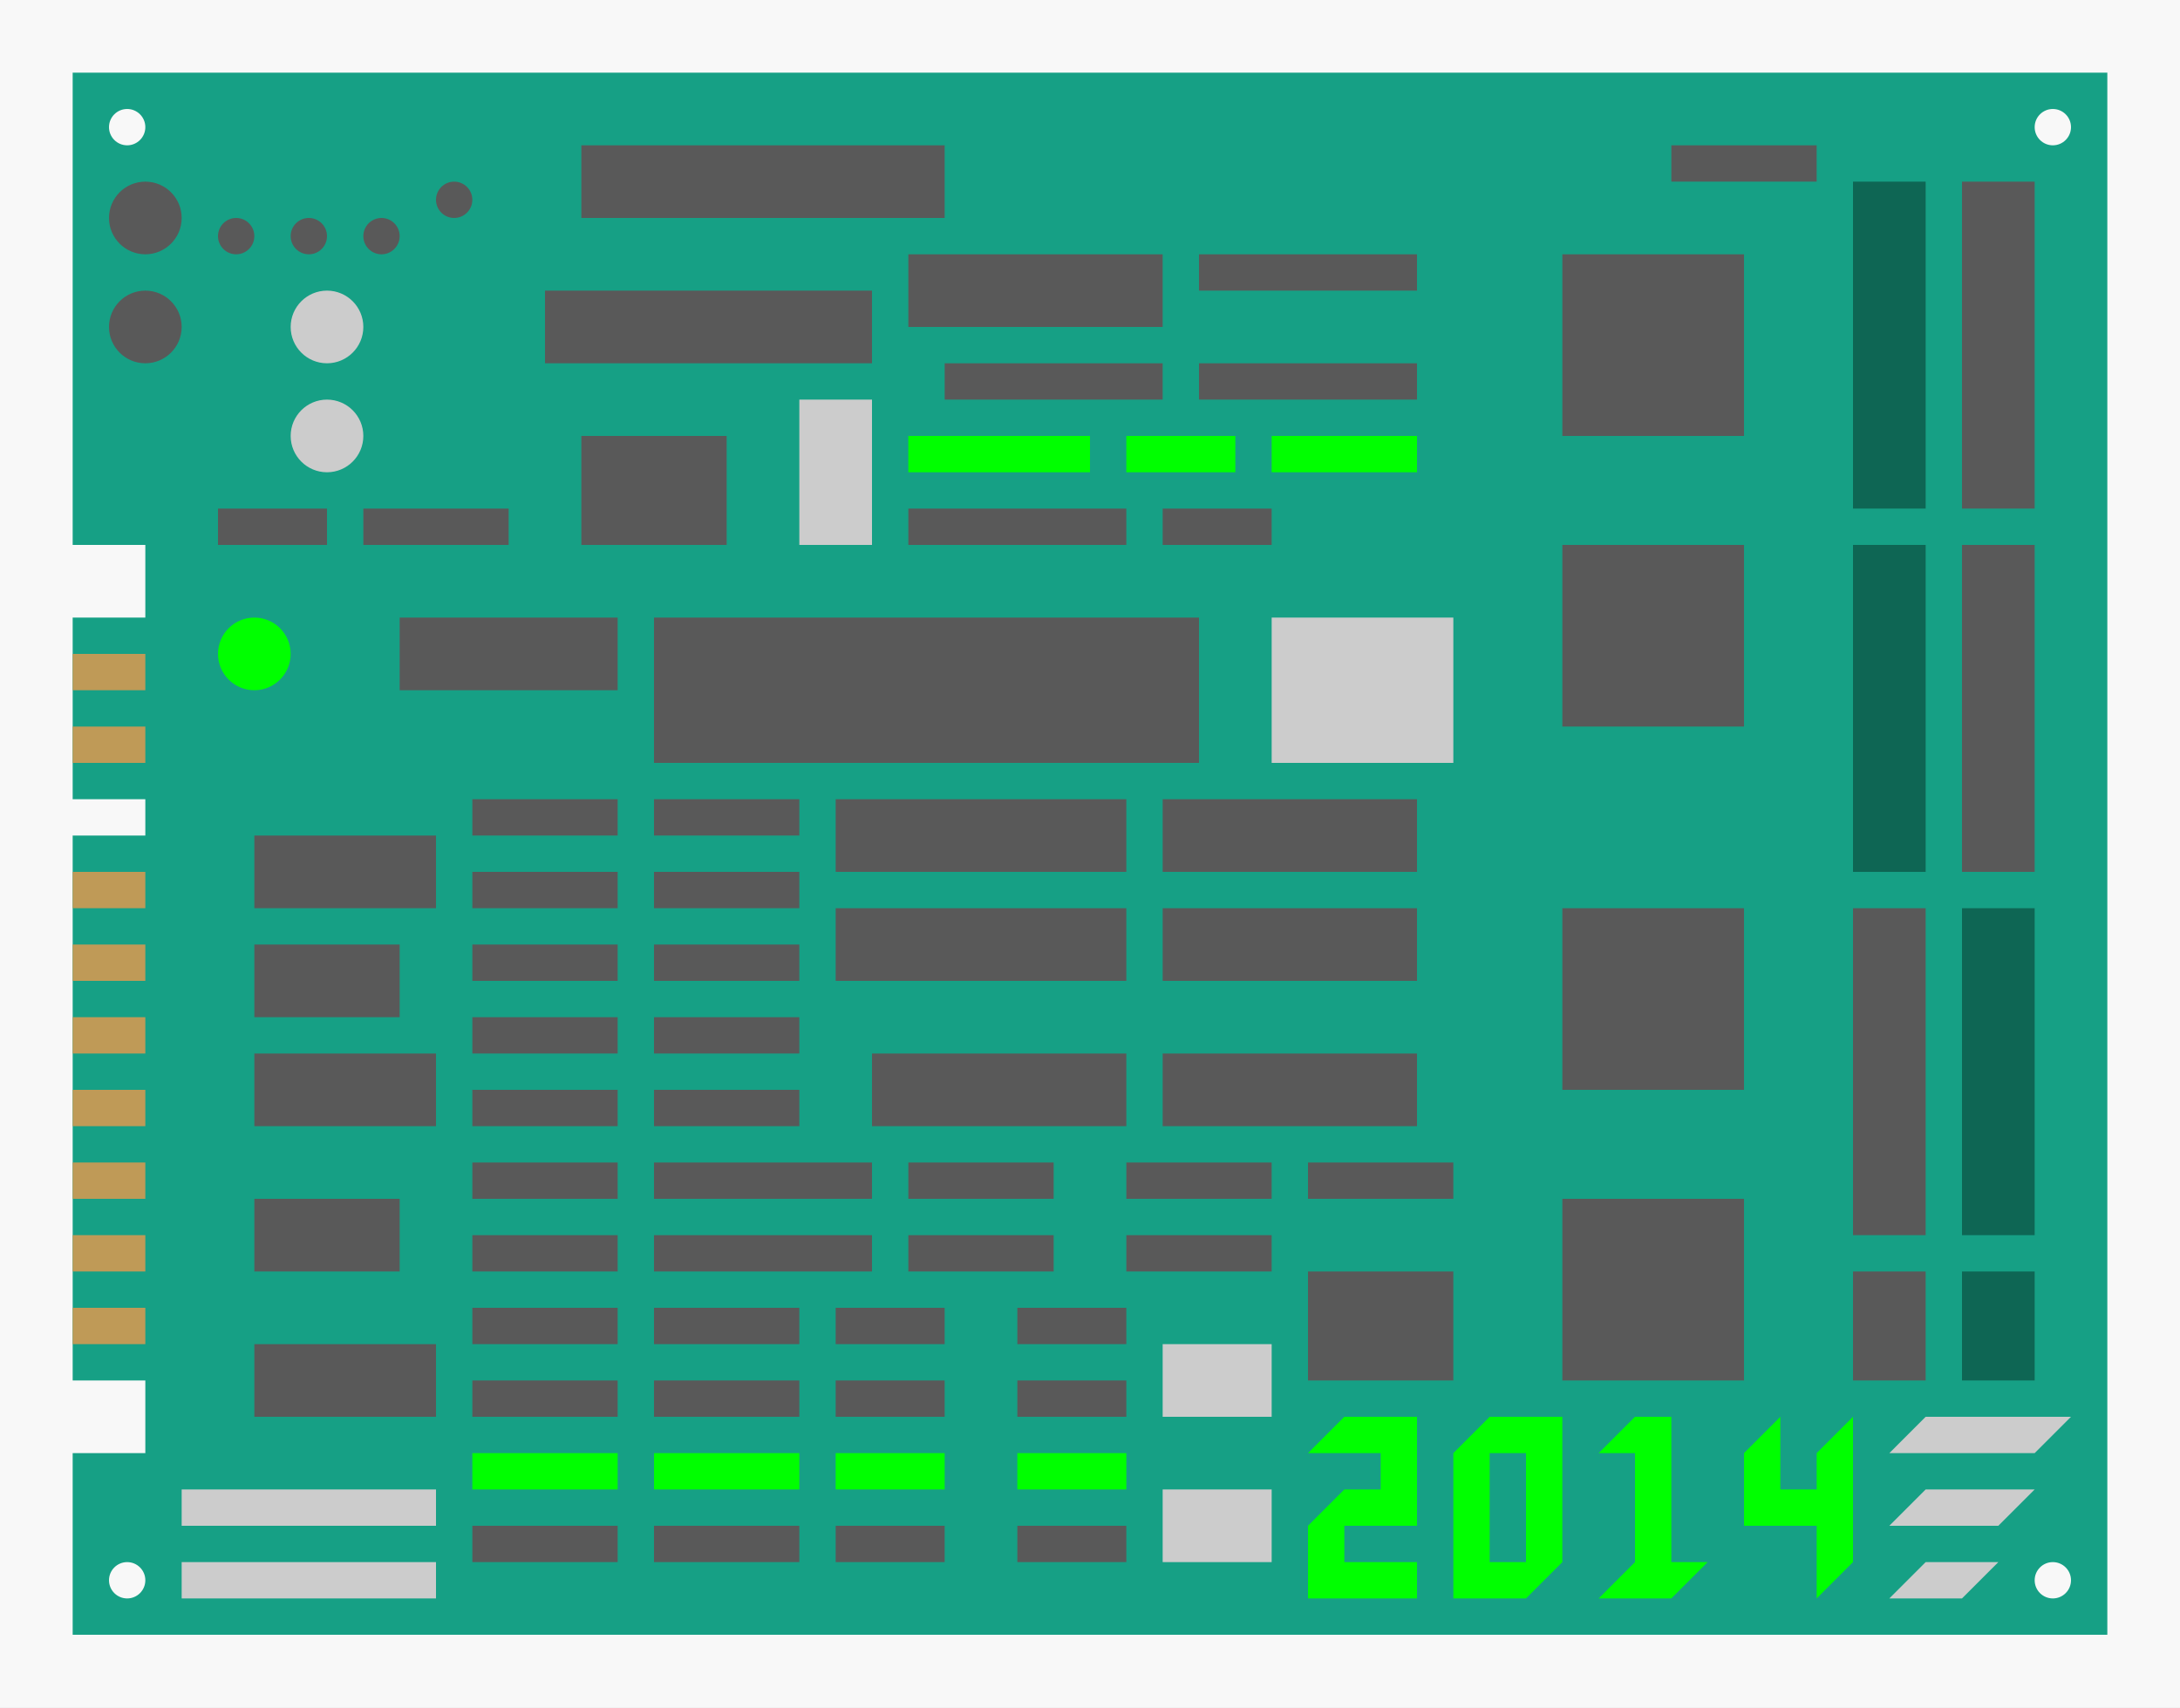
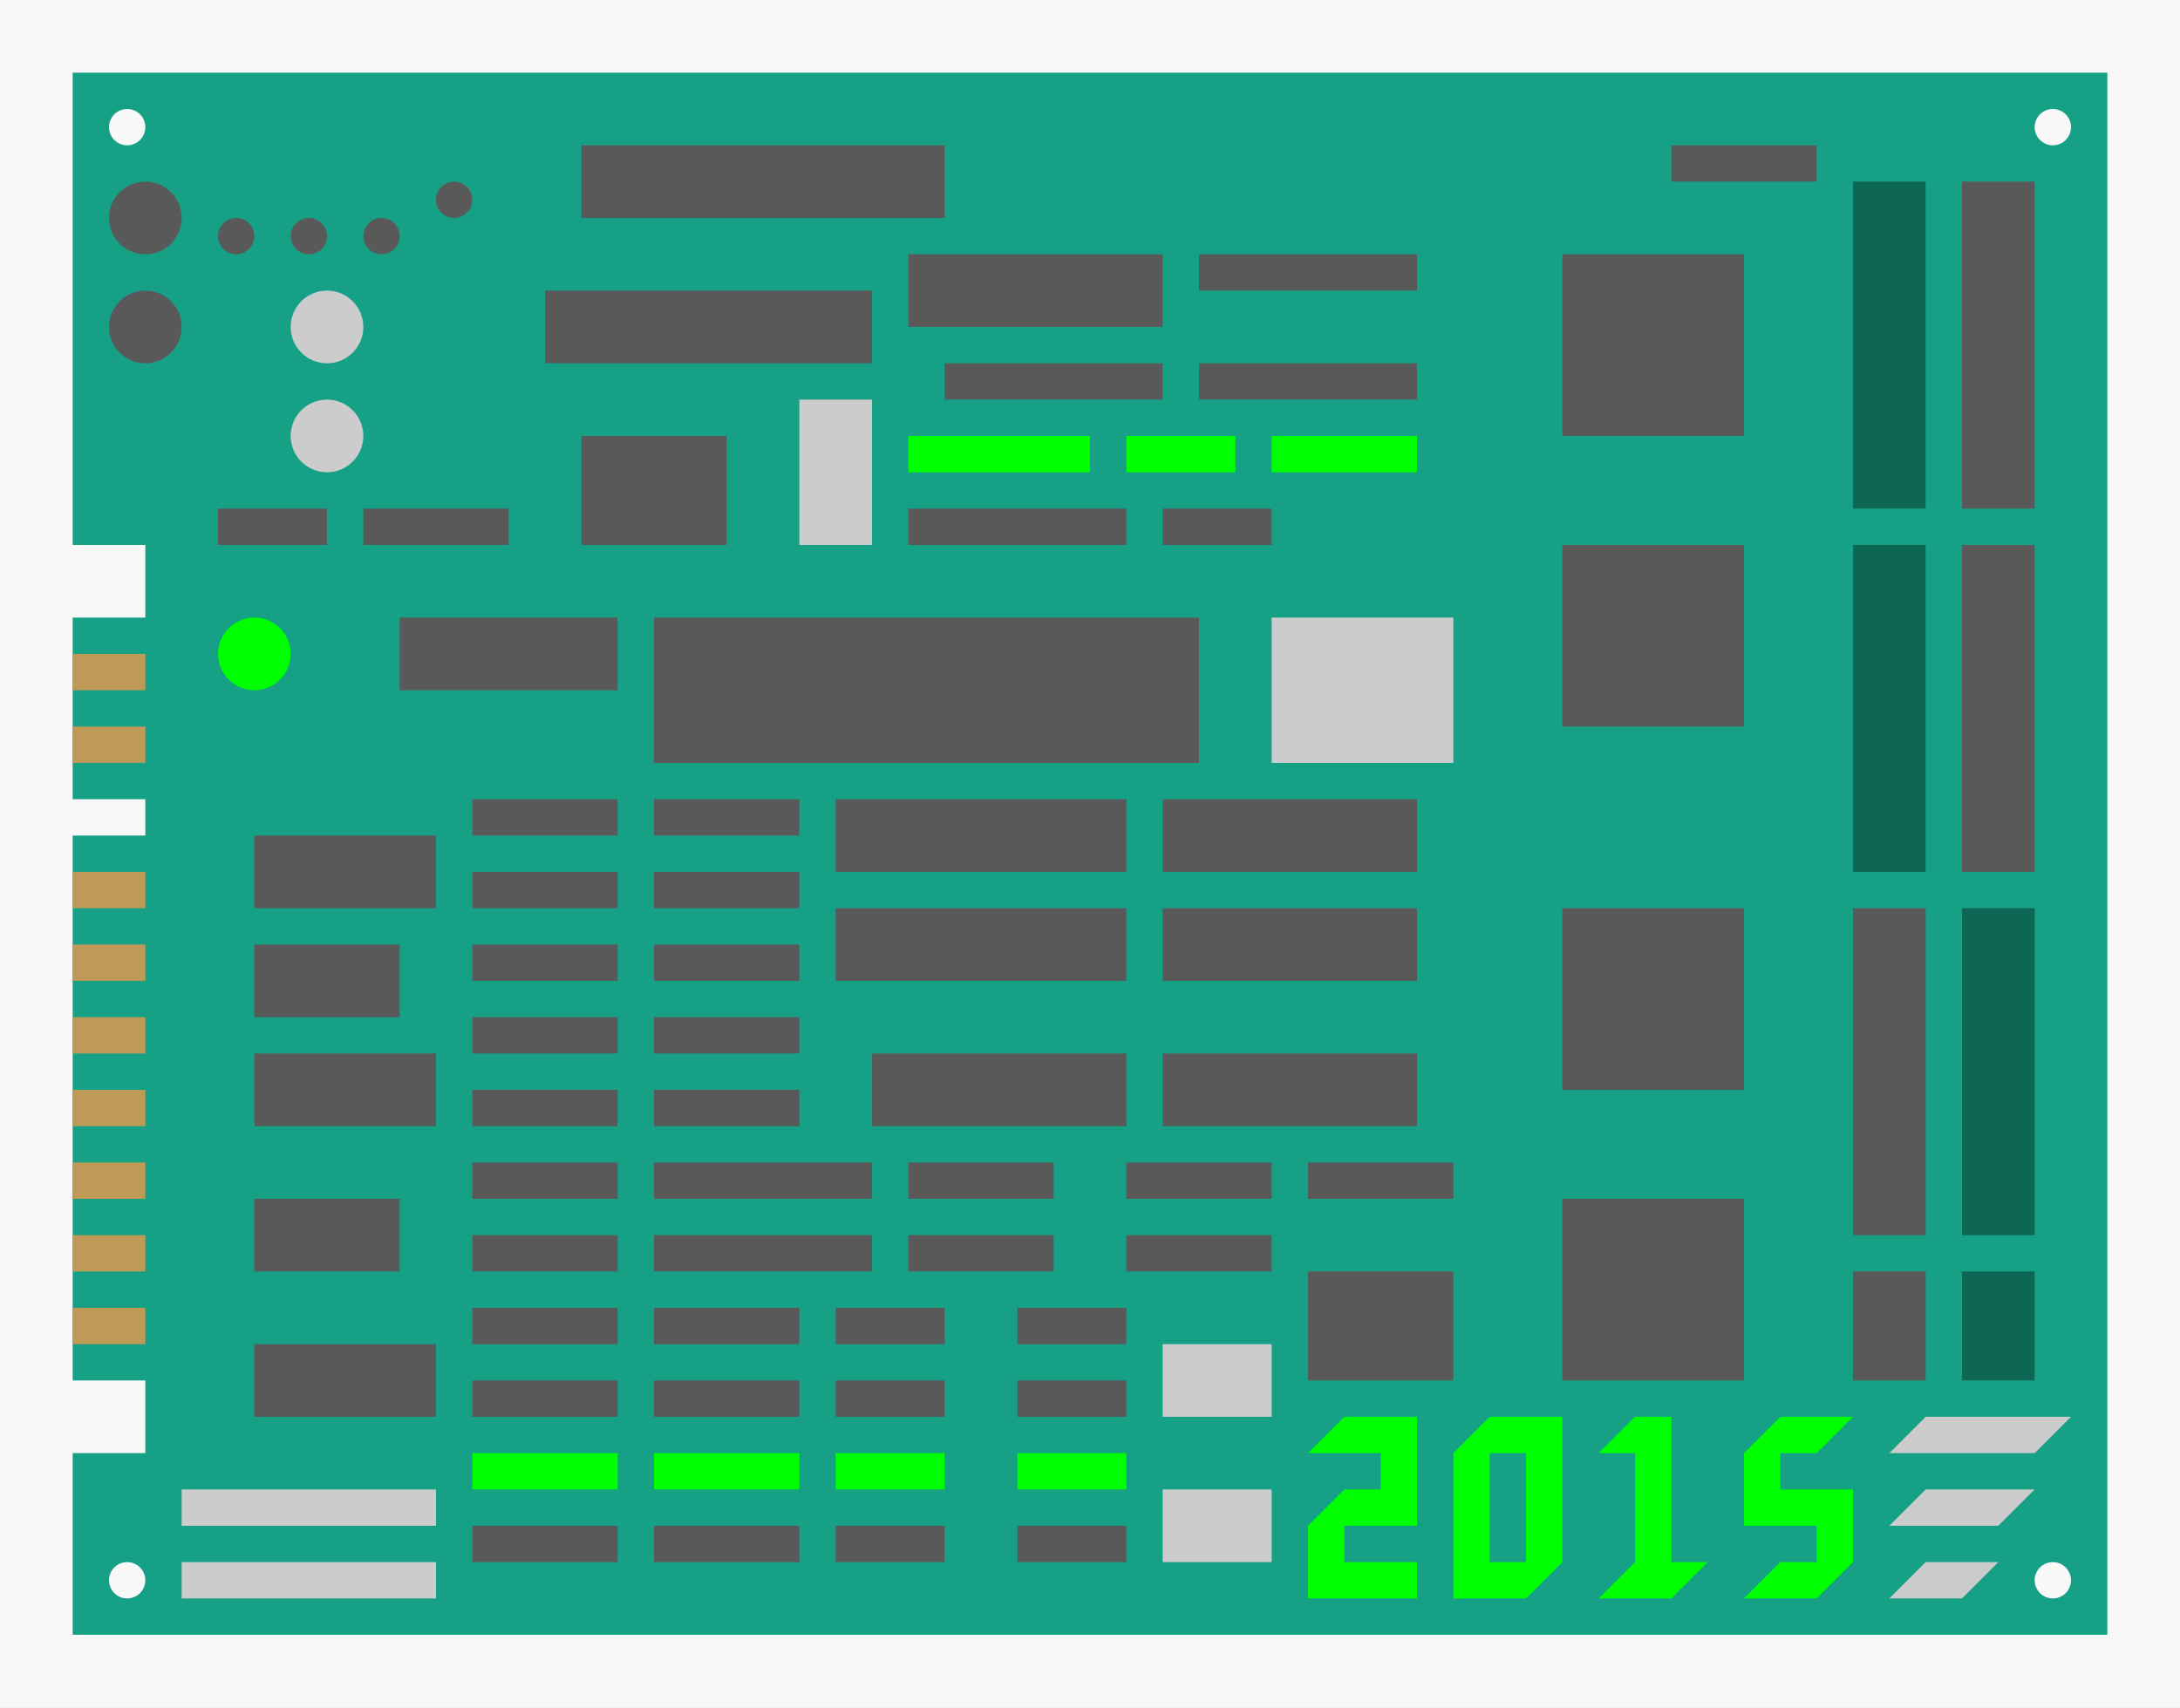
<svg xmlns="http://www.w3.org/2000/svg" viewBox="0 0 320 250.667" height="250.667" width="320" xml:space="preserve" id="svg2" version="1.1">
  <defs id="defs6">
    <clipPath id="clipPath18" clipPathUnits="userSpaceOnUse">
      <path id="path16" d="M 0,256 H 256 V 0 H 0 Z" />
    </clipPath>
    <clipPath id="clipPath26" clipPathUnits="userSpaceOnUse">
      <path id="path24" d="M 8,220 H 248 V 32 H 8 Z" />
    </clipPath>
  </defs>
  <g transform="matrix(1.333333,0,0,-1.333333,-10.66667,293.3333)" id="g10">
    <g id="g12">
      <g clip-path="url(#clipPath18)" id="g14">
        <g id="g20">
          <g id="g22" />
          <g id="g34">
            <g style="opacity:0.5" id="g32" clip-path="url(#clipPath26)">
              <g id="g30" transform="translate(248,220)">
                <path id="path28" style="fill:#ffffff;fill-opacity:1;fill-rule:nonzero;stroke:none" d="m 0,0 h -8 -224 -8 v -8 -52 -8 -20 -8 -56 -8 -20 -8 h 8 8 8 208 8 v 8 120 4 48 z" />
              </g>
            </g>
          </g>
        </g>
        <g transform="translate(234,204)" id="g36">
          <path id="path38" style="fill:#16a085;fill-opacity:1;fill-rule:nonzero;stroke:none" d="M 0,0 C -1.104,0 -2,0.896 -2,2 -2,3.104 -1.104,4 0,4 1.104,4 2,3.104 2,2 2,0.896 1.104,0 0,0 m 0,-160 c -1.104,0 -2,0.896 -2,2 0,1.104 0.896,2 2,2 1.104,0 2,-0.896 2,-2 0,-1.104 -0.896,-2 -2,-2 M -212,0 c -1.104,0 -2,0.896 -2,2 0,1.104 0.896,2 2,2 1.104,0 2,-0.896 2,-2 0,-1.104 -0.896,-2 -2,-2 m 0,-160 c -1.104,0 -2,0.896 -2,2 0,1.104 0.896,2 2,2 1.104,0 2,-0.896 2,-2 0,-1.104 -0.896,-2 -2,-2 m -6,168 v -52 h 8 v -8 h -8 v -20 h 8 v -4 h -8 v -60 h 8 v -8 h -8 v -20 h 8 8 208 v 120 4 48 z" />
        </g>
        <path id="path40" style="fill:#595959;fill-opacity:1;fill-rule:nonzero;stroke:none" d="M 112,196 H 72 v 8 h 40 z" />
        <path id="path42" style="fill:#595959;fill-opacity:1;fill-rule:nonzero;stroke:none" d="M 104,180 H 68 v 8 h 36 z" />
        <path id="path44" style="fill:#595959;fill-opacity:1;fill-rule:nonzero;stroke:none" d="m 136,184 h -28 v 8 h 28 z" />
        <g transform="translate(28,196)" id="g46">
          <path id="path48" style="fill:#595959;fill-opacity:1;fill-rule:nonzero;stroke:none" d="m 0,0 c 0,-2.209 -1.791,-4 -4,-4 -2.209,0 -4,1.791 -4,4 0,2.209 1.791,4 4,4 2.209,0 4,-1.791 4,-4" />
        </g>
        <g transform="translate(28,184)" id="g50">
          <path id="path52" style="fill:#595959;fill-opacity:1;fill-rule:nonzero;stroke:none" d="m 0,0 c 0,-2.209 -1.791,-4 -4,-4 -2.209,0 -4,1.791 -4,4 0,2.209 1.791,4 4,4 2.209,0 4,-1.791 4,-4" />
        </g>
        <g transform="translate(48,184)" id="g54">
          <path id="path56" style="fill:#cccccc;fill-opacity:1;fill-rule:nonzero;stroke:none" d="m 0,0 c 0,-2.209 -1.791,-4 -4,-4 -2.209,0 -4,1.791 -4,4 0,2.209 1.791,4 4,4 2.209,0 4,-1.791 4,-4" />
        </g>
        <g transform="translate(48,172)" id="g58">
          <path id="path60" style="fill:#cccccc;fill-opacity:1;fill-rule:nonzero;stroke:none" d="m 0,0 c 0,-2.209 -1.791,-4 -4,-4 -2.209,0 -4,1.791 -4,4 0,2.209 1.791,4 4,4 2.209,0 4,-1.791 4,-4" />
        </g>
        <g transform="translate(36,194)" id="g62">
          <path id="path64" style="fill:#595959;fill-opacity:1;fill-rule:nonzero;stroke:none" d="m 0,0 c 0,-1.104 -0.896,-2 -2,-2 -1.104,0 -2,0.896 -2,2 0,1.104 0.896,2 2,2 1.104,0 2,-0.896 2,-2" />
        </g>
        <g transform="translate(44,194)" id="g66">
          <path id="path68" style="fill:#595959;fill-opacity:1;fill-rule:nonzero;stroke:none" d="m 0,0 c 0,-1.104 -0.896,-2 -2,-2 -1.104,0 -2,0.896 -2,2 0,1.104 0.896,2 2,2 1.104,0 2,-0.896 2,-2" />
        </g>
        <g transform="translate(52,194)" id="g70">
          <path id="path72" style="fill:#595959;fill-opacity:1;fill-rule:nonzero;stroke:none" d="m 0,0 c 0,-1.104 -0.896,-2 -2,-2 -1.104,0 -2,0.896 -2,2 0,1.104 0.896,2 2,2 1.104,0 2,-0.896 2,-2" />
        </g>
        <g transform="translate(60,198)" id="g74">
          <path id="path76" style="fill:#595959;fill-opacity:1;fill-rule:nonzero;stroke:none" d="m 0,0 c 0,-1.104 -0.896,-2 -2,-2 -1.104,0 -2,0.896 -2,2 0,1.104 0.896,2 2,2 1.104,0 2,-0.896 2,-2" />
        </g>
        <path id="path78" style="fill:#595959;fill-opacity:1;fill-rule:nonzero;stroke:none" d="m 164,188 h -24 v 4 h 24 z" />
        <path id="path80" style="fill:#595959;fill-opacity:1;fill-rule:nonzero;stroke:none" d="m 164,176 h -24 v 4 h 24 z" />
        <path id="path82" style="fill:#595959;fill-opacity:1;fill-rule:nonzero;stroke:none" d="m 136,176 h -24 v 4 h 24 z" />
        <path id="path84" style="fill:#00ff00;fill-opacity:1;fill-rule:nonzero;stroke:none" d="m 128,168 h -20 v 4 h 20 z" />
        <path id="path86" style="fill:#00ff00;fill-opacity:1;fill-rule:nonzero;stroke:none" d="m 144,168 h -12 v 4 h 12 z" />
        <path id="path88" style="fill:#00ff00;fill-opacity:1;fill-rule:nonzero;stroke:none" d="m 164,168 h -16 v 4 h 16 z" />
        <path id="path90" style="fill:#595959;fill-opacity:1;fill-rule:nonzero;stroke:none" d="m 132,160 h -24 v 4 h 24 z" />
        <path id="path92" style="fill:#595959;fill-opacity:1;fill-rule:nonzero;stroke:none" d="m 148,160 h -12 v 4 h 12 z" />
        <path id="path94" style="fill:#595959;fill-opacity:1;fill-rule:nonzero;stroke:none" d="M 64,160 H 48 v 4 h 16 z" />
        <path id="path96" style="fill:#595959;fill-opacity:1;fill-rule:nonzero;stroke:none" d="M 44,160 H 32 v 4 h 12 z" />
        <path id="path98" style="fill:#595959;fill-opacity:1;fill-rule:nonzero;stroke:none" d="M 76,144 H 52 v 8 h 24 z" />
        <path id="path100" style="fill:#595959;fill-opacity:1;fill-rule:nonzero;stroke:none" d="M 140,136 H 80 v 16 h 60 z" />
        <path id="path102" style="fill:#595959;fill-opacity:1;fill-rule:nonzero;stroke:none" d="M 88,160 H 72 v 12 h 16 z" />
        <path id="path104" style="fill:#cccccc;fill-opacity:1;fill-rule:nonzero;stroke:none" d="m 104,160 h -8 v 16 h 8 z" />
        <path id="path106" style="fill:#595959;fill-opacity:1;fill-rule:nonzero;stroke:none" d="m 200,172 h -20 v 20 h 20 z" />
        <path id="path108" style="fill:#595959;fill-opacity:1;fill-rule:nonzero;stroke:none" d="m 200,140 h -20 v 20 h 20 z" />
        <path id="path110" style="fill:#595959;fill-opacity:1;fill-rule:nonzero;stroke:none" d="m 200,100 h -20 v 20 h 20 z" />
        <path id="path112" style="fill:#595959;fill-opacity:1;fill-rule:nonzero;stroke:none" d="m 200,68 h -20 v 20 h 20 z" />
        <path id="path114" style="fill:#595959;fill-opacity:1;fill-rule:nonzero;stroke:none" d="m 132,124 h -32 v 8 h 32 z" />
        <path id="path116" style="fill:#595959;fill-opacity:1;fill-rule:nonzero;stroke:none" d="m 164,124 h -28 v 8 h 28 z" />
        <path id="path118" style="fill:#595959;fill-opacity:1;fill-rule:nonzero;stroke:none" d="m 132,112 h -32 v 8 h 32 z" />
        <path id="path120" style="fill:#595959;fill-opacity:1;fill-rule:nonzero;stroke:none" d="m 164,112 h -28 v 8 h 28 z" />
        <path id="path122" style="fill:#595959;fill-opacity:1;fill-rule:nonzero;stroke:none" d="m 132,96 h -28 v 8 h 28 z" />
        <path id="path124" style="fill:#595959;fill-opacity:1;fill-rule:nonzero;stroke:none" d="m 164,96 h -28 v 8 h 28 z" />
        <path id="path126" style="fill:#595959;fill-opacity:1;fill-rule:nonzero;stroke:none" d="m 220,84 h -8 v 36 h 8 z" />
        <path id="path128" style="fill:#595959;fill-opacity:1;fill-rule:nonzero;stroke:none" d="m 220,68 h -8 v 12 h 8 z" />
        <path id="path130" style="fill:#595959;fill-opacity:1;fill-rule:nonzero;stroke:none" d="m 232,124 h -8 v 36 h 8 z" />
        <path id="path132" style="fill:#595959;fill-opacity:1;fill-rule:nonzero;stroke:none" d="m 232,164 h -8 v 36 h 8 z" />
        <path id="path134" style="fill:#595959;fill-opacity:1;fill-rule:nonzero;stroke:none" d="m 208,200 h -16 v 4 h 16 z" />
        <path id="path136" style="fill:#595959;fill-opacity:1;fill-rule:nonzero;stroke:none" d="M 56,120 H 36 v 8 h 20 z" />
        <path id="path138" style="fill:#595959;fill-opacity:1;fill-rule:nonzero;stroke:none" d="M 56,96 H 36 v 8 h 20 z" />
        <path id="path140" style="fill:#595959;fill-opacity:1;fill-rule:nonzero;stroke:none" d="M 56,64 H 36 v 8 h 20 z" />
        <path id="path142" style="fill:#cccccc;fill-opacity:1;fill-rule:nonzero;stroke:none" d="M 56,52 H 28 v 4 h 28 z" />
        <path id="path144" style="fill:#cccccc;fill-opacity:1;fill-rule:nonzero;stroke:none" d="M 56,44 H 28 v 4 h 28 z" />
        <path id="path146" style="fill:#595959;fill-opacity:1;fill-rule:nonzero;stroke:none" d="M 76,128 H 60 v 4 h 16 z" />
        <path id="path148" style="fill:#595959;fill-opacity:1;fill-rule:nonzero;stroke:none" d="M 96,128 H 80 v 4 h 16 z" />
        <path id="path150" style="fill:#595959;fill-opacity:1;fill-rule:nonzero;stroke:none" d="M 76,120 H 60 v 4 h 16 z" />
        <path id="path152" style="fill:#595959;fill-opacity:1;fill-rule:nonzero;stroke:none" d="M 96,120 H 80 v 4 h 16 z" />
        <path id="path154" style="fill:#595959;fill-opacity:1;fill-rule:nonzero;stroke:none" d="M 76,112 H 60 v 4 h 16 z" />
        <path id="path156" style="fill:#595959;fill-opacity:1;fill-rule:nonzero;stroke:none" d="M 96,112 H 80 v 4 h 16 z" />
        <path id="path158" style="fill:#595959;fill-opacity:1;fill-rule:nonzero;stroke:none" d="M 76,104 H 60 v 4 h 16 z" />
        <path id="path160" style="fill:#595959;fill-opacity:1;fill-rule:nonzero;stroke:none" d="M 96,104 H 80 v 4 h 16 z" />
        <path id="path162" style="fill:#595959;fill-opacity:1;fill-rule:nonzero;stroke:none" d="M 76,96 H 60 v 4 h 16 z" />
        <path id="path164" style="fill:#595959;fill-opacity:1;fill-rule:nonzero;stroke:none" d="M 96,96 H 80 v 4 h 16 z" />
        <path id="path166" style="fill:#595959;fill-opacity:1;fill-rule:nonzero;stroke:none" d="M 76,88 H 60 v 4 h 16 z" />
        <path id="path168" style="fill:#595959;fill-opacity:1;fill-rule:nonzero;stroke:none" d="M 104,88 H 80 v 4 h 24 z" />
        <path id="path170" style="fill:#595959;fill-opacity:1;fill-rule:nonzero;stroke:none" d="M 76,80 H 60 v 4 h 16 z" />
        <path id="path172" style="fill:#595959;fill-opacity:1;fill-rule:nonzero;stroke:none" d="M 76,72 H 60 v 4 h 16 z" />
        <path id="path174" style="fill:#595959;fill-opacity:1;fill-rule:nonzero;stroke:none" d="M 76,64 H 60 v 4 h 16 z" />
        <path id="path176" style="fill:#00ff00;fill-opacity:1;fill-rule:nonzero;stroke:none" d="M 76,56 H 60 v 4 h 16 z" />
        <path id="path178" style="fill:#595959;fill-opacity:1;fill-rule:nonzero;stroke:none" d="M 76,48 H 60 v 4 h 16 z" />
        <path id="path180" style="fill:#595959;fill-opacity:1;fill-rule:nonzero;stroke:none" d="M 96,72 H 80 v 4 h 16 z" />
        <path id="path182" style="fill:#595959;fill-opacity:1;fill-rule:nonzero;stroke:none" d="M 96,64 H 80 v 4 h 16 z" />
        <path id="path184" style="fill:#00ff00;fill-opacity:1;fill-rule:nonzero;stroke:none" d="M 96,56 H 80 v 4 h 16 z" />
        <path id="path186" style="fill:#595959;fill-opacity:1;fill-rule:nonzero;stroke:none" d="M 96,48 H 80 v 4 h 16 z" />
        <path id="path188" style="fill:#595959;fill-opacity:1;fill-rule:nonzero;stroke:none" d="m 112,72 h -12 v 4 h 12 z" />
        <path id="path190" style="fill:#595959;fill-opacity:1;fill-rule:nonzero;stroke:none" d="m 112,64 h -12 v 4 h 12 z" />
        <path id="path192" style="fill:#00ff00;fill-opacity:1;fill-rule:nonzero;stroke:none" d="m 112,56 h -12 v 4 h 12 z" />
        <path id="path194" style="fill:#595959;fill-opacity:1;fill-rule:nonzero;stroke:none" d="m 112,48 h -12 v 4 h 12 z" />
        <path id="path196" style="fill:#595959;fill-opacity:1;fill-rule:nonzero;stroke:none" d="m 132,72 h -12 v 4 h 12 z" />
        <path id="path198" style="fill:#595959;fill-opacity:1;fill-rule:nonzero;stroke:none" d="m 132,64 h -12 v 4 h 12 z" />
        <path id="path200" style="fill:#00ff00;fill-opacity:1;fill-rule:nonzero;stroke:none" d="m 132,56 h -12 v 4 h 12 z" />
        <path id="path202" style="fill:#595959;fill-opacity:1;fill-rule:nonzero;stroke:none" d="m 132,48 h -12 v 4 h 12 z" />
        <path id="path204" style="fill:#595959;fill-opacity:1;fill-rule:nonzero;stroke:none" d="M 104,80 H 80 v 4 h 24 z" />
        <path id="path206" style="fill:#595959;fill-opacity:1;fill-rule:nonzero;stroke:none" d="m 124,88 h -16 v 4 h 16 z" />
        <path id="path208" style="fill:#595959;fill-opacity:1;fill-rule:nonzero;stroke:none" d="m 124,80 h -16 v 4 h 16 z" />
        <path id="path210" style="fill:#595959;fill-opacity:1;fill-rule:nonzero;stroke:none" d="m 148,88 h -16 v 4 h 16 z" />
        <path id="path212" style="fill:#595959;fill-opacity:1;fill-rule:nonzero;stroke:none" d="m 148,80 h -16 v 4 h 16 z" />
        <path id="path214" style="fill:#595959;fill-opacity:1;fill-rule:nonzero;stroke:none" d="m 168,88 h -16 v 4 h 16 z" />
        <path id="path216" style="fill:#595959;fill-opacity:1;fill-rule:nonzero;stroke:none" d="m 168,68 h -16 v 12 h 16 z" />
        <path id="path218" style="fill:#cccccc;fill-opacity:1;fill-rule:nonzero;stroke:none" d="m 148,64 h -12 v 8 h 12 z" />
        <path id="path220" style="fill:#cccccc;fill-opacity:1;fill-rule:nonzero;stroke:none" d="m 148,48 h -12 v 8 h 12 z" />
        <path id="path222" style="fill:#595959;fill-opacity:1;fill-rule:nonzero;stroke:none" d="M 52,80 H 36 v 8 h 16 z" />
        <path id="path224" style="fill:#595959;fill-opacity:1;fill-rule:nonzero;stroke:none" d="M 52,108 H 36 v 8 h 16 z" />
        <g transform="translate(40,148)" id="g226">
          <path id="path228" style="fill:#00ff00;fill-opacity:1;fill-rule:nonzero;stroke:none" d="m 0,0 c 0,-2.209 -1.791,-4 -4,-4 -2.209,0 -4,1.791 -4,4 0,2.209 1.791,4 4,4 2.209,0 4,-1.791 4,-4" />
        </g>
        <path id="path230" style="fill:#0e6654;fill-opacity:1;fill-rule:nonzero;stroke:none" d="m 220,164 h -8 v 36 h 8 z" />
        <path id="path232" style="fill:#0e6654;fill-opacity:1;fill-rule:nonzero;stroke:none" d="m 220,124 h -8 v 36 h 8 z" />
        <path id="path234" style="fill:#0e6654;fill-opacity:1;fill-rule:nonzero;stroke:none" d="m 232,84 h -8 v 36 h 8 z" />
        <path id="path236" style="fill:#0e6654;fill-opacity:1;fill-rule:nonzero;stroke:none" d="m 232,68 h -8 v 12 h 8 z" />
        <path id="path238" style="fill:#cccccc;fill-opacity:1;fill-rule:nonzero;stroke:none" d="m 168,136 h -20 v 16 h 20 z" />
        <path id="path240" style="fill:#bf9a57;fill-opacity:1;fill-rule:nonzero;stroke:none" d="m 24,144 h -8 v 4 h 8 z" />
        <path id="path242" style="fill:#bf9a57;fill-opacity:1;fill-rule:nonzero;stroke:none" d="m 24,136 h -8 v 4 h 8 z" />
        <path id="path244" style="fill:#bf9a57;fill-opacity:1;fill-rule:nonzero;stroke:none" d="m 24,120 h -8 v 4 h 8 z" />
        <path id="path246" style="fill:#bf9a57;fill-opacity:1;fill-rule:nonzero;stroke:none" d="m 24,112 h -8 v 4 h 8 z" />
        <path id="path248" style="fill:#bf9a57;fill-opacity:1;fill-rule:nonzero;stroke:none" d="m 24,104 h -8 v 4 h 8 z" />
        <path id="path250" style="fill:#bf9a57;fill-opacity:1;fill-rule:nonzero;stroke:none" d="m 24,96 h -8 v 4 h 8 z" />
        <path id="path252" style="fill:#bf9a57;fill-opacity:1;fill-rule:nonzero;stroke:none" d="m 24,88 h -8 v 4 h 8 z" />
        <path id="path254" style="fill:#bf9a57;fill-opacity:1;fill-rule:nonzero;stroke:none" d="m 24,80 h -8 v 4 h 8 z" />
        <path id="path256" style="fill:#bf9a57;fill-opacity:1;fill-rule:nonzero;stroke:none" d="m 24,72 h -8 v 4 h 8 z" />
        <g transform="translate(152,60)" id="g258">
          <path id="path260" style="fill:#00ff00;fill-opacity:1;fill-rule:nonzero;stroke:none" d="M 0,0 H 8 V -4 H 4 L 0,-8 v -8 h 4 8 v 4 H 4 v 4 h 4 4 V 0 4 H 4 Z" />
        </g>
        <path id="path262" style="fill:#00ff00;fill-opacity:1;fill-rule:nonzero;stroke:none" d="m 172,60 h 4 V 48 h -4 z m 0,4 -4,-4 V 44 h 4 4 l 4,4 v 16 h -4 z" />
        <g transform="translate(192,48)" id="g264">
          <path id="path266" style="fill:#00ff00;fill-opacity:1;fill-rule:nonzero;stroke:none" d="m 0,0 v 16 h -4 l -4,-4 h 4 V 0 l -4,-4 h 4 4 l 4,4 z" />
        </g>
        <g transform="translate(232,60)" id="g268">
          <path id="path270" style="fill:#cccccc;fill-opacity:1;fill-rule:nonzero;stroke:none" d="m 0,0 h -16 l 4,4 H 4 Z" />
        </g>
        <g transform="translate(228,52)" id="g272">
          <path id="path274" style="fill:#cccccc;fill-opacity:1;fill-rule:nonzero;stroke:none" d="m 0,0 h -12 l 4,4 H 4 Z" />
        </g>
        <g transform="translate(224,44)" id="g276">
          <path id="path278" style="fill:#cccccc;fill-opacity:1;fill-rule:nonzero;stroke:none" d="m 0,0 h -8 l 4,4 h 8 z" />
        </g>
        <g transform="translate(208,60)" id="g280">
-           <path id="path282" style="fill:#00ff00;fill-opacity:1;fill-rule:nonzero;stroke:none" d="M 0,0 V -4 H -4 V 4 L -8,0 v -8 h 8 v -8 l 4,4 V 4 Z" />
+           <path id="path282" style="fill:#00ff00;fill-opacity:1;fill-rule:nonzero;stroke:none" d="M 0,0 4,4 H -4 L -8,0 v -8 h 8 v -4 h -4 l -4,-4 h 8 l 4,4 v 8 H 0 -4 v 4 z" />
        </g>
      </g>
    </g>
  </g>
</svg>
